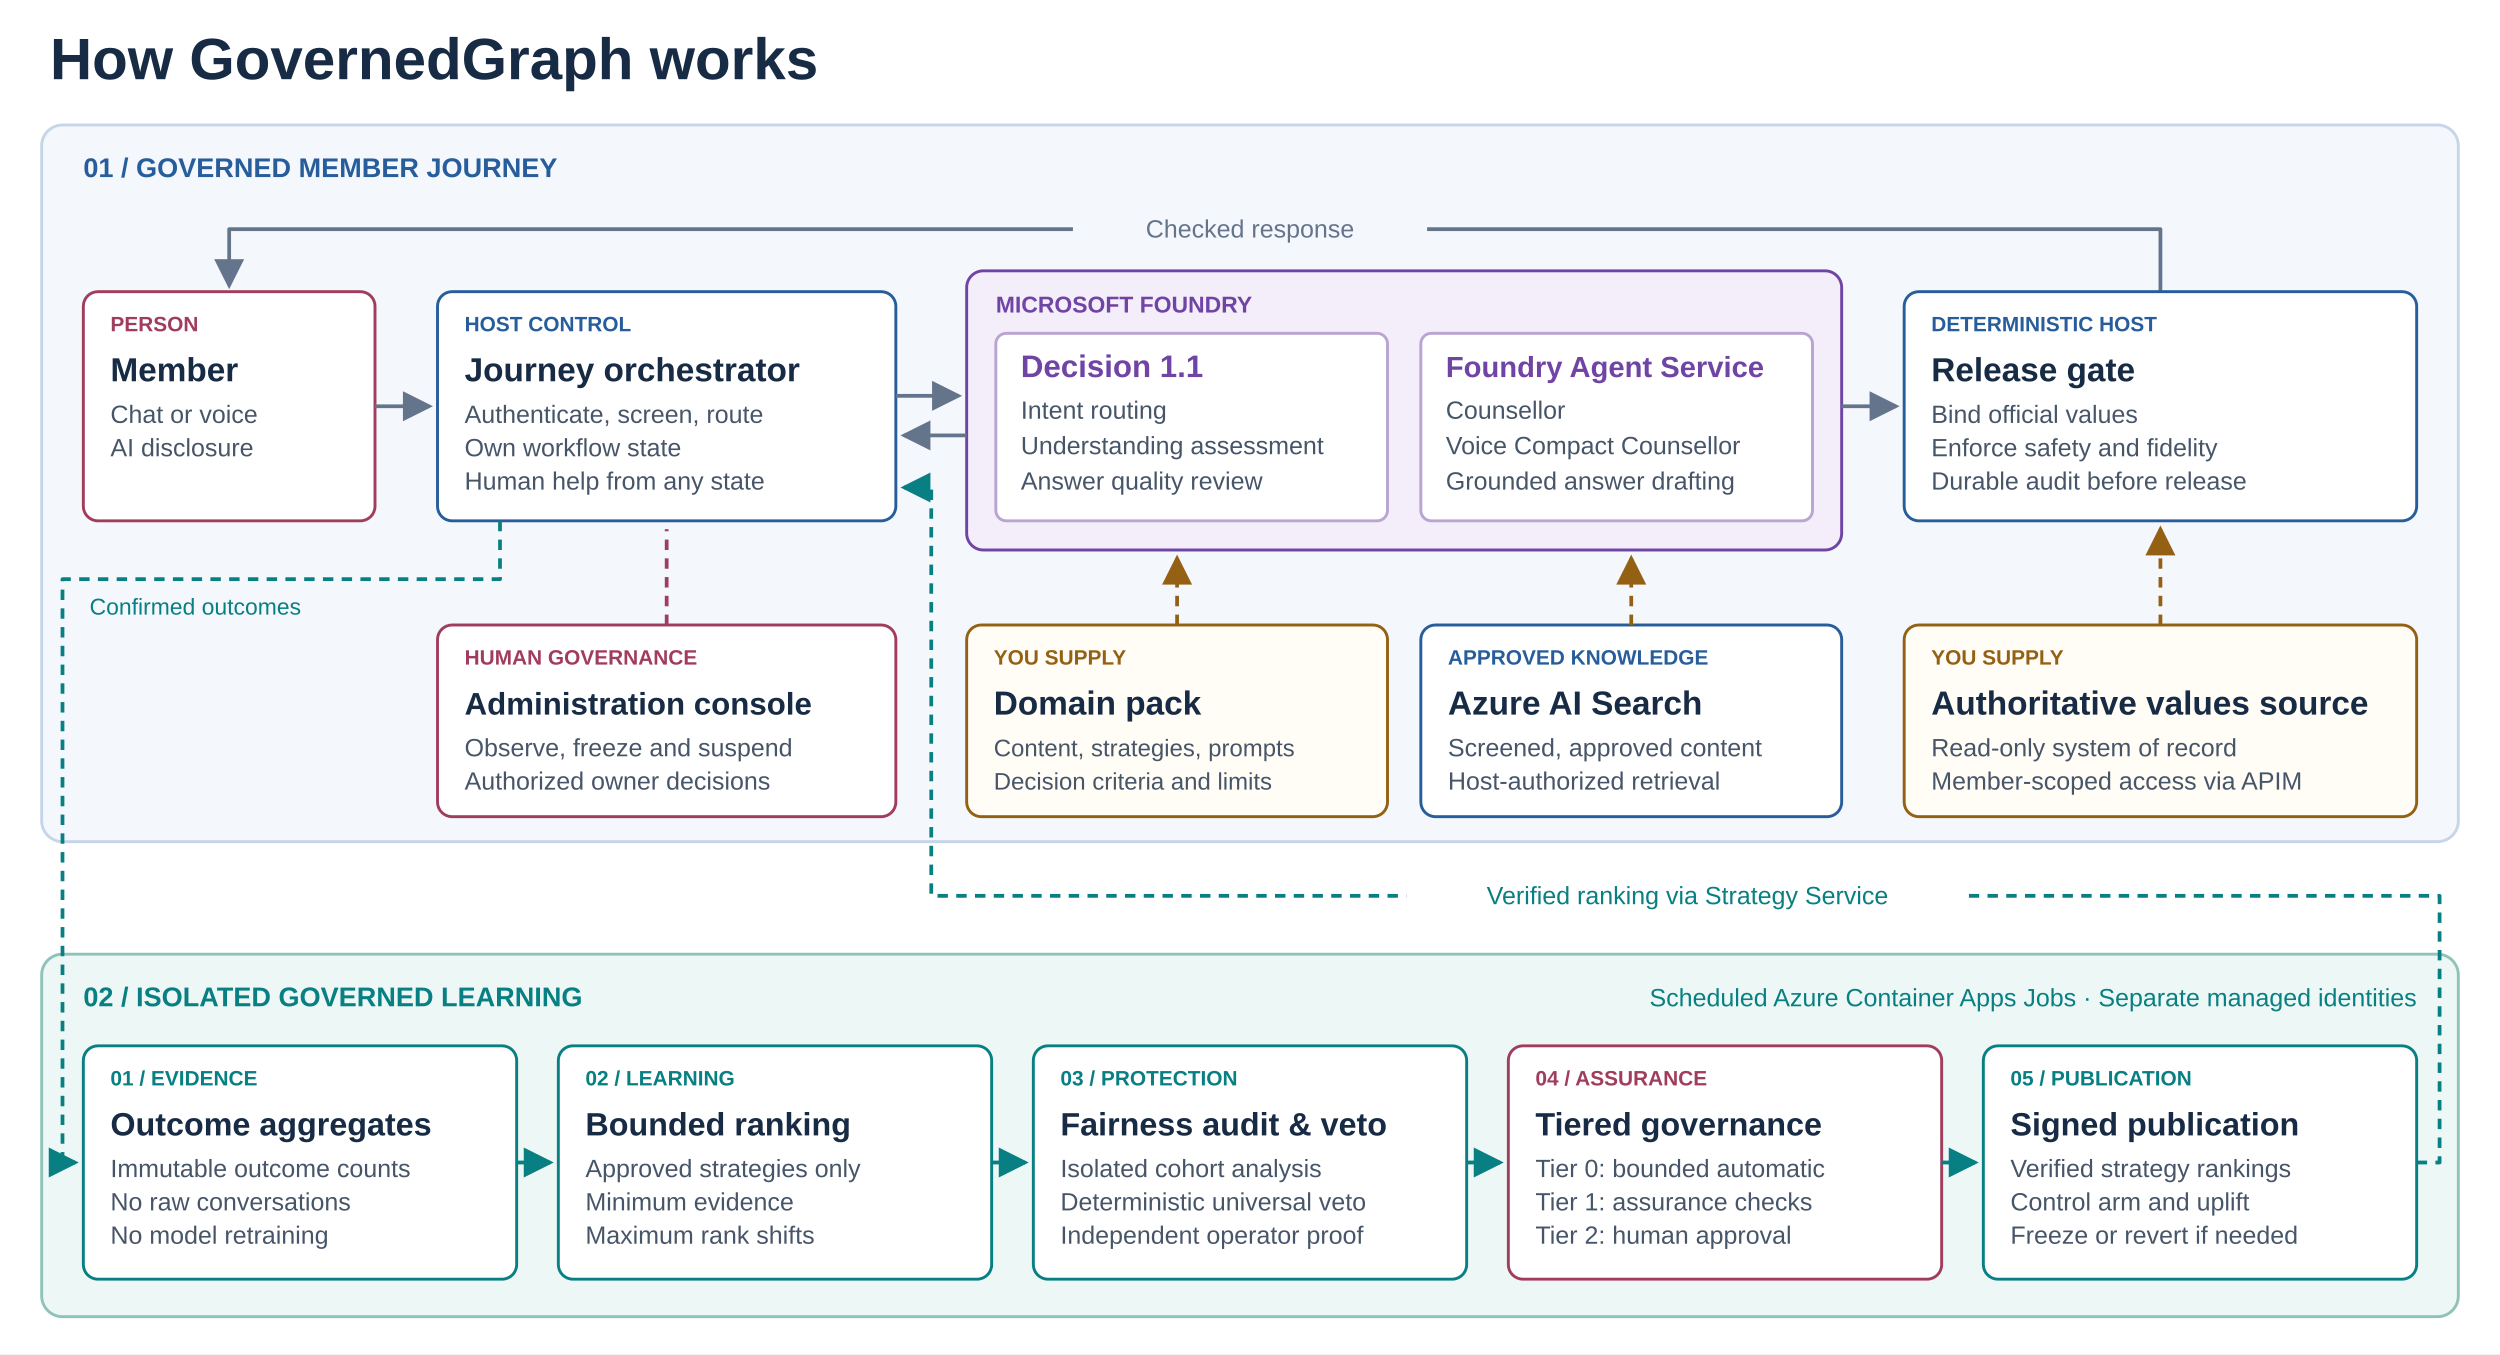
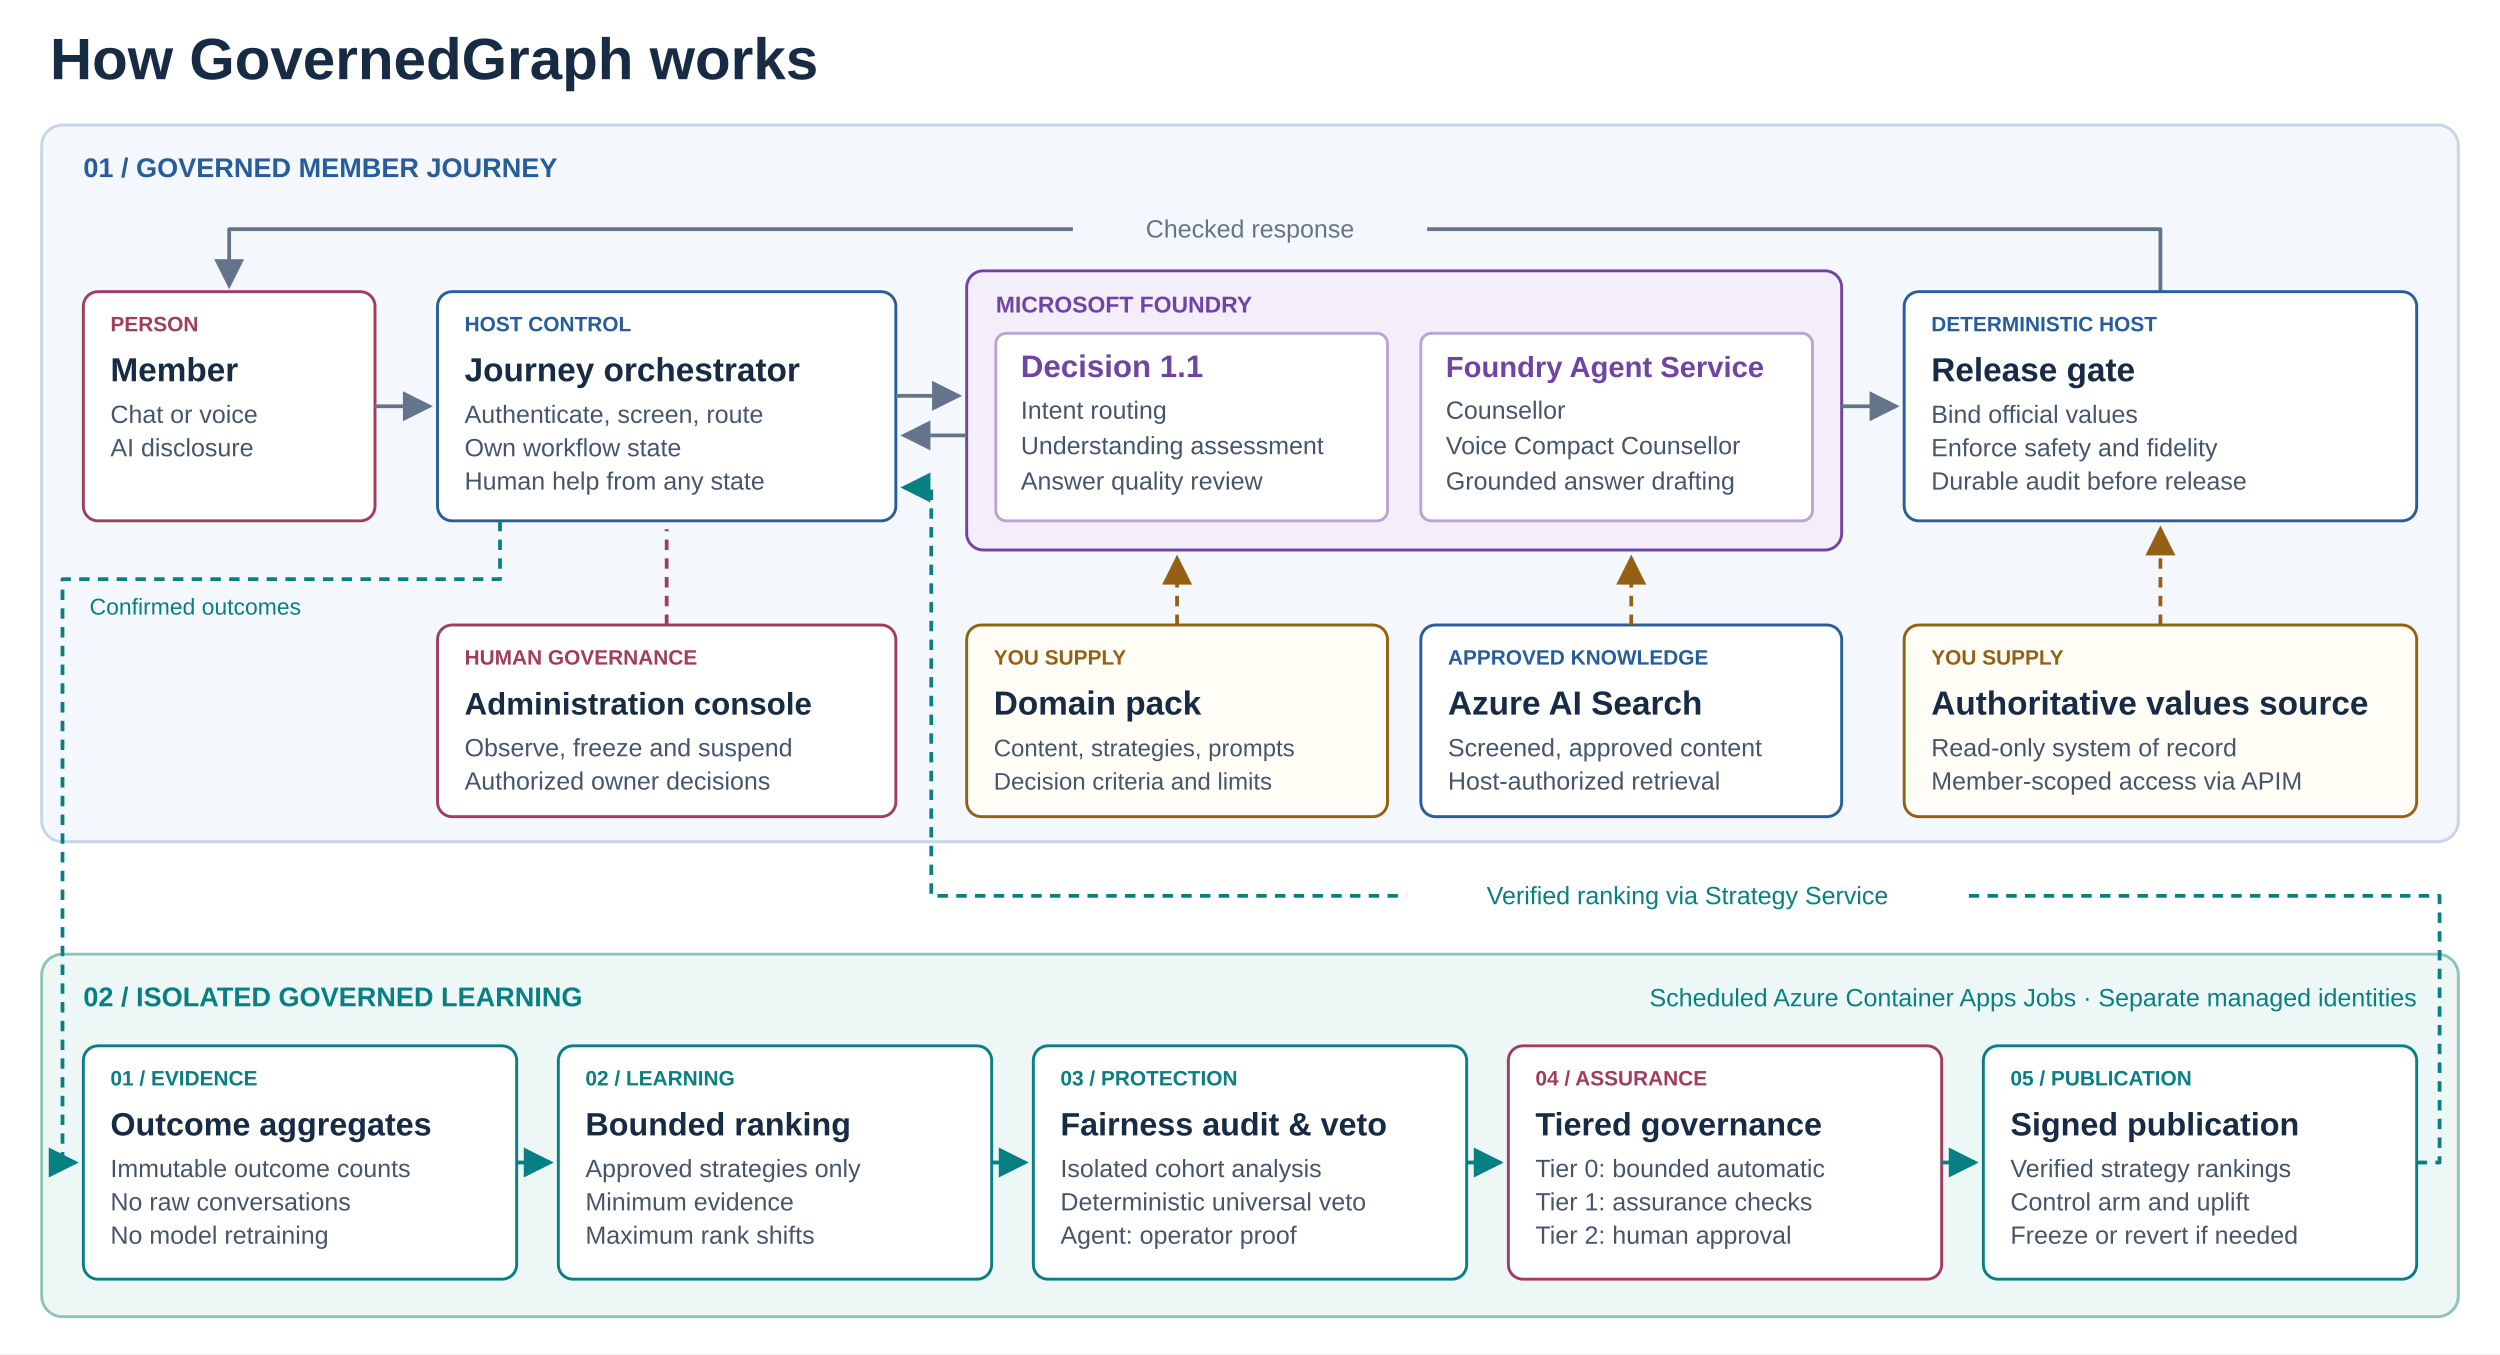
<svg xmlns="http://www.w3.org/2000/svg" width="1200" height="650" viewBox="0 0 1200 650" role="img" aria-labelledby="title description" font-family="Arial, Helvetica, sans-serif">
  <defs>
    <marker id="m64748b" markerWidth="8" markerHeight="8" refX="7" refY="4" orient="auto">
      <path d="M0 0 L8 4 L0 8Z" fill="#64748b" />
    </marker>
    <marker id="m087f82" markerWidth="8" markerHeight="8" refX="7" refY="4" orient="auto">
      <path d="M0 0 L8 4 L0 8Z" fill="#087f82" />
    </marker>
    <marker id="m946014" markerWidth="8" markerHeight="8" refX="7" refY="4" orient="auto">
      <path d="M0 0 L8 4 L0 8Z" fill="#946014" />
    </marker>
    <marker id="ma13d5c" markerWidth="8" markerHeight="8" refX="7" refY="4" orient="auto">
      <path d="M0 0 L8 4 L0 8Z" fill="#a13d5c" />
    </marker>
    <marker id="m275d9b" markerWidth="8" markerHeight="8" refX="7" refY="4" orient="auto">
      <path d="M0 0 L8 4 L0 8Z" fill="#275d9b" />
    </marker>
    <marker id="m7044a5" markerWidth="8" markerHeight="8" refX="7" refY="4" orient="auto">
      <path d="M0 0 L8 4 L0 8Z" fill="#7044a5" />
    </marker>
  </defs>
  <rect x="0" y="0" width="1200" height="650" rx="0" fill="#ffffff" stroke="none" stroke-width="1.4" />
  <text x="24" y="38" font-size="28" fill="#172b45" font-weight="700" text-anchor="start">How GovernedGraph works</text>
  <rect x="20" y="60" width="1160" height="344" rx="10" fill="#f4f7fc" stroke="#c6d5e8" stroke-width="1.4" />
  <text x="40" y="85" font-size="13" fill="#275d9b" font-weight="700" text-anchor="start">01 / GOVERNED MEMBER JOURNEY</text>
  <path d="M1037 140 V110 H110 V137" fill="none" stroke="#64748b" stroke-width="1.8" stroke-linejoin="round" marker-end="url(#m64748b)" />
  <rect x="515" y="100" width="170" height="20" rx="3" fill="#f4f7fc" stroke="none" stroke-width="1.4" />
  <text x="600" y="114" font-size="12" fill="#64748b" font-weight="400" text-anchor="middle">Checked response</text>
  <rect x="40" y="140" width="140" height="110" rx="7" fill="#ffffff" stroke="#a13d5c" stroke-width="1.4" />
  <text x="53" y="159" font-size="10" fill="#a13d5c" font-weight="700" text-anchor="start">PERSON</text>
  <text x="53" y="183" font-size="16" fill="#172b45" font-weight="700" text-anchor="start">Member</text>
  <text x="53" y="203" font-size="12" fill="#475569" font-weight="400" text-anchor="start">Chat or voice</text>
  <text x="53" y="219" font-size="12" fill="#475569" font-weight="400" text-anchor="start">AI disclosure</text>
  <rect x="210" y="140" width="220" height="110" rx="7" fill="#ffffff" stroke="#275d9b" stroke-width="1.4" />
  <text x="223" y="159" font-size="10" fill="#275d9b" font-weight="700" text-anchor="start">HOST CONTROL</text>
  <text x="223" y="183" font-size="16" fill="#172b45" font-weight="700" text-anchor="start">Journey orchestrator</text>
  <text x="223" y="203" font-size="12" fill="#475569" font-weight="400" text-anchor="start">Authenticate, screen, route</text>
  <text x="223" y="219" font-size="12" fill="#475569" font-weight="400" text-anchor="start">Own workflow state</text>
  <text x="223" y="235" font-size="12" fill="#475569" font-weight="400" text-anchor="start">Human help from any state</text>
  <rect x="464" y="130" width="420" height="134" rx="8" fill="#f3eef9" stroke="#7044a5" stroke-width="1.4" />
  <text x="478" y="150" font-size="11" fill="#7044a5" font-weight="700" text-anchor="start">MICROSOFT FOUNDRY</text>
  <rect x="478" y="160" width="188" height="90" rx="5" fill="#ffffff" stroke="#baa4d2" stroke-width="1.4" />
  <rect x="682" y="160" width="188" height="90" rx="5" fill="#ffffff" stroke="#baa4d2" stroke-width="1.4" />
  <text x="490" y="181" font-size="15" fill="#7044a5" font-weight="700" text-anchor="start">Decision 1.1</text>
  <text x="490" y="201" font-size="12" fill="#475569" font-weight="400" text-anchor="start">Intent routing</text>
  <text x="490" y="218" font-size="12" fill="#475569" font-weight="400" text-anchor="start">Understanding assessment</text>
  <text x="490" y="235" font-size="12" fill="#475569" font-weight="400" text-anchor="start">Answer quality review</text>
  <text x="694" y="181" font-size="14" fill="#7044a5" font-weight="700" text-anchor="start">Foundry Agent Service</text>
  <text x="694" y="201" font-size="12" fill="#475569" font-weight="400" text-anchor="start">Counsellor</text>
  <text x="694" y="218" font-size="12" fill="#475569" font-weight="400" text-anchor="start">Voice Compact Counsellor</text>
  <text x="694" y="235" font-size="12" fill="#475569" font-weight="400" text-anchor="start">Grounded answer drafting</text>
  <rect x="914" y="140" width="246" height="110" rx="7" fill="#ffffff" stroke="#275d9b" stroke-width="1.4" />
  <text x="927" y="159" font-size="10" fill="#275d9b" font-weight="700" text-anchor="start">DETERMINISTIC HOST</text>
  <text x="927" y="183" font-size="16" fill="#172b45" font-weight="700" text-anchor="start">Release gate</text>
  <text x="927" y="203" font-size="12" fill="#475569" font-weight="400" text-anchor="start">Bind official values</text>
  <text x="927" y="219" font-size="12" fill="#475569" font-weight="400" text-anchor="start">Enforce safety and fidelity</text>
  <text x="927" y="235" font-size="12" fill="#475569" font-weight="400" text-anchor="start">Durable audit before release</text>
  <path d="M180 195 H206" fill="none" stroke="#64748b" stroke-width="1.8" stroke-linejoin="round" marker-end="url(#m64748b)" />
  <path d="M430 190 H460" fill="none" stroke="#64748b" stroke-width="1.8" stroke-linejoin="round" marker-end="url(#m64748b)" />
  <path d="M464 209 H434" fill="none" stroke="#64748b" stroke-width="1.8" stroke-linejoin="round" marker-end="url(#m64748b)" />
  <path d="M884 195 H910" fill="none" stroke="#64748b" stroke-width="1.8" stroke-linejoin="round" marker-end="url(#m64748b)" />
  <rect x="210" y="300" width="220" height="92" rx="7" fill="#ffffff" stroke="#a13d5c" stroke-width="1.4" />
  <text x="223" y="319" font-size="10" fill="#a13d5c" font-weight="700" text-anchor="start">HUMAN GOVERNANCE</text>
  <text x="223" y="343" font-size="15" fill="#172b45" font-weight="700" text-anchor="start">Administration console</text>
  <text x="223" y="363" font-size="12" fill="#475569" font-weight="400" text-anchor="start">Observe, freeze and suspend</text>
  <text x="223" y="379" font-size="12" fill="#475569" font-weight="400" text-anchor="start">Authorized owner decisions</text>
  <rect x="464" y="300" width="202" height="92" rx="7" fill="#fffdf6" stroke="#946014" stroke-width="1.4" />
  <text x="477" y="319" font-size="10" fill="#946014" font-weight="700" text-anchor="start">YOU SUPPLY</text>
  <text x="477" y="343" font-size="16" fill="#172b45" font-weight="700" text-anchor="start">Domain pack</text>
  <text x="477" y="363" font-size="11.5" fill="#475569" font-weight="400" text-anchor="start">Content, strategies, prompts</text>
  <text x="477" y="379" font-size="11.5" fill="#475569" font-weight="400" text-anchor="start">Decision criteria and limits</text>
  <rect x="682" y="300" width="202" height="92" rx="7" fill="#ffffff" stroke="#275d9b" stroke-width="1.4" />
  <text x="695" y="319" font-size="10" fill="#275d9b" font-weight="700" text-anchor="start">APPROVED KNOWLEDGE</text>
  <text x="695" y="343" font-size="16" fill="#172b45" font-weight="700" text-anchor="start">Azure AI Search</text>
  <text x="695" y="363" font-size="12" fill="#475569" font-weight="400" text-anchor="start">Screened, approved content</text>
  <text x="695" y="379" font-size="12" fill="#475569" font-weight="400" text-anchor="start">Host-authorized retrieval</text>
  <rect x="914" y="300" width="246" height="92" rx="7" fill="#fffdf6" stroke="#946014" stroke-width="1.4" />
  <text x="927" y="319" font-size="10" fill="#946014" font-weight="700" text-anchor="start">YOU SUPPLY</text>
  <text x="927" y="343" font-size="16" fill="#172b45" font-weight="700" text-anchor="start">Authoritative values source</text>
  <text x="927" y="363" font-size="12" fill="#475569" font-weight="400" text-anchor="start">Read-only system of record</text>
  <text x="927" y="379" font-size="12" fill="#475569" font-weight="400" text-anchor="start">Member-scoped access via APIM</text>
  <path d="M320 300 V254" fill="none" stroke="#a13d5c" stroke-width="1.8" stroke-linejoin="round" stroke-dasharray="5 4" />
  <path d="M565 300 V268" fill="none" stroke="#946014" stroke-width="1.8" stroke-linejoin="round" stroke-dasharray="5 4" marker-end="url(#m946014)" />
  <path d="M783 300 V268" fill="none" stroke="#946014" stroke-width="1.8" stroke-linejoin="round" stroke-dasharray="5 4" marker-end="url(#m946014)" />
  <path d="M1037 300 V254" fill="none" stroke="#946014" stroke-width="1.8" stroke-linejoin="round" stroke-dasharray="5 4" marker-end="url(#m946014)" />
  <rect x="20" y="458" width="1160" height="174" rx="10" fill="#edf8f6" stroke="#8fc3ba" stroke-width="1.4" />
  <text x="40" y="483" font-size="13" fill="#087f82" font-weight="700" text-anchor="start">02 / ISOLATED GOVERNED LEARNING</text>
  <text x="1160" y="483" font-size="12" fill="#087f82" font-weight="400" text-anchor="end">Scheduled Azure Container Apps Jobs · Separate managed identities</text>
  <rect x="40" y="502" width="208" height="112" rx="7" fill="#ffffff" stroke="#087f82" stroke-width="1.4" />
  <text x="53" y="521" font-size="10" fill="#087f82" font-weight="700" text-anchor="start">01 / EVIDENCE</text>
  <text x="53" y="545" font-size="15.5" fill="#172b45" font-weight="700" text-anchor="start">Outcome aggregates</text>
  <text x="53" y="565" font-size="12" fill="#475569" font-weight="400" text-anchor="start">Immutable outcome counts</text>
  <text x="53" y="581" font-size="12" fill="#475569" font-weight="400" text-anchor="start">No raw conversations</text>
  <text x="53" y="597" font-size="12" fill="#475569" font-weight="400" text-anchor="start">No model retraining</text>
  <path d="M248 558 H264" fill="none" stroke="#087f82" stroke-width="1.8" stroke-linejoin="round" marker-end="url(#m087f82)" />
  <rect x="268" y="502" width="208" height="112" rx="7" fill="#ffffff" stroke="#087f82" stroke-width="1.4" />
  <text x="281" y="521" font-size="10" fill="#087f82" font-weight="700" text-anchor="start">02 / LEARNING</text>
  <text x="281" y="545" font-size="15.5" fill="#172b45" font-weight="700" text-anchor="start">Bounded ranking</text>
  <text x="281" y="565" font-size="12" fill="#475569" font-weight="400" text-anchor="start">Approved strategies only</text>
  <text x="281" y="581" font-size="12" fill="#475569" font-weight="400" text-anchor="start">Minimum evidence</text>
  <text x="281" y="597" font-size="12" fill="#475569" font-weight="400" text-anchor="start">Maximum rank shifts</text>
  <path d="M476 558 H492" fill="none" stroke="#087f82" stroke-width="1.8" stroke-linejoin="round" marker-end="url(#m087f82)" />
  <rect x="496" y="502" width="208" height="112" rx="7" fill="#ffffff" stroke="#087f82" stroke-width="1.4" />
  <text x="509" y="521" font-size="10" fill="#087f82" font-weight="700" text-anchor="start">03 / PROTECTION</text>
  <text x="509" y="545" font-size="15.5" fill="#172b45" font-weight="700" text-anchor="start">Fairness audit &amp; veto</text>
  <text x="509" y="565" font-size="12" fill="#475569" font-weight="400" text-anchor="start">Isolated cohort analysis</text>
  <text x="509" y="581" font-size="12" fill="#475569" font-weight="400" text-anchor="start">Deterministic universal veto</text>
-   <text x="509" y="597" font-size="12" fill="#475569" font-weight="400" text-anchor="start">Independent operator proof</text>
+   <text x="509" y="597" font-size="12" fill="#475569" font-weight="400" text-anchor="start">Agent: operator proof</text>
  <path d="M704 558 H720" fill="none" stroke="#087f82" stroke-width="1.8" stroke-linejoin="round" marker-end="url(#m087f82)" />
  <rect x="724" y="502" width="208" height="112" rx="7" fill="#ffffff" stroke="#a13d5c" stroke-width="1.4" />
  <text x="737" y="521" font-size="10" fill="#a13d5c" font-weight="700" text-anchor="start">04 / ASSURANCE</text>
  <text x="737" y="545" font-size="15.5" fill="#172b45" font-weight="700" text-anchor="start">Tiered governance</text>
  <text x="737" y="565" font-size="12" fill="#475569" font-weight="400" text-anchor="start">Tier 0: bounded automatic</text>
  <text x="737" y="581" font-size="12" fill="#475569" font-weight="400" text-anchor="start">Tier 1: assurance checks</text>
  <text x="737" y="597" font-size="12" fill="#475569" font-weight="400" text-anchor="start">Tier 2: human approval</text>
  <path d="M932 558 H948" fill="none" stroke="#087f82" stroke-width="1.8" stroke-linejoin="round" marker-end="url(#m087f82)" />
  <rect x="952" y="502" width="208" height="112" rx="7" fill="#ffffff" stroke="#087f82" stroke-width="1.4" />
  <text x="965" y="521" font-size="10" fill="#087f82" font-weight="700" text-anchor="start">05 / PUBLICATION</text>
  <text x="965" y="545" font-size="15.5" fill="#172b45" font-weight="700" text-anchor="start">Signed publication</text>
  <text x="965" y="565" font-size="12" fill="#475569" font-weight="400" text-anchor="start">Verified strategy rankings</text>
  <text x="965" y="581" font-size="12" fill="#475569" font-weight="400" text-anchor="start">Control arm and uplift</text>
  <text x="965" y="597" font-size="12" fill="#475569" font-weight="400" text-anchor="start">Freeze or revert if needed</text>
  <path d="M240 250 V278 H30 V558 H36" fill="none" stroke="#087f82" stroke-width="1.8" stroke-linejoin="round" stroke-dasharray="5 4" marker-end="url(#m087f82)" />
  <text x="43" y="295" font-size="11" fill="#087f82" font-weight="400" text-anchor="start">Confirmed outcomes</text>
  <path d="M1160 558 H1171 V430 H447 V234 H434" fill="none" stroke="#087f82" stroke-width="1.8" stroke-linejoin="round" stroke-dasharray="5 4" marker-end="url(#m087f82)" />
  <rect x="675" y="420" width="270" height="20" rx="3" fill="#ffffff" stroke="none" stroke-width="1.4" />
  <text x="810" y="434" font-size="12" fill="#087f82" font-weight="400" text-anchor="middle">Verified ranking via Strategy Service</text>
</svg>
